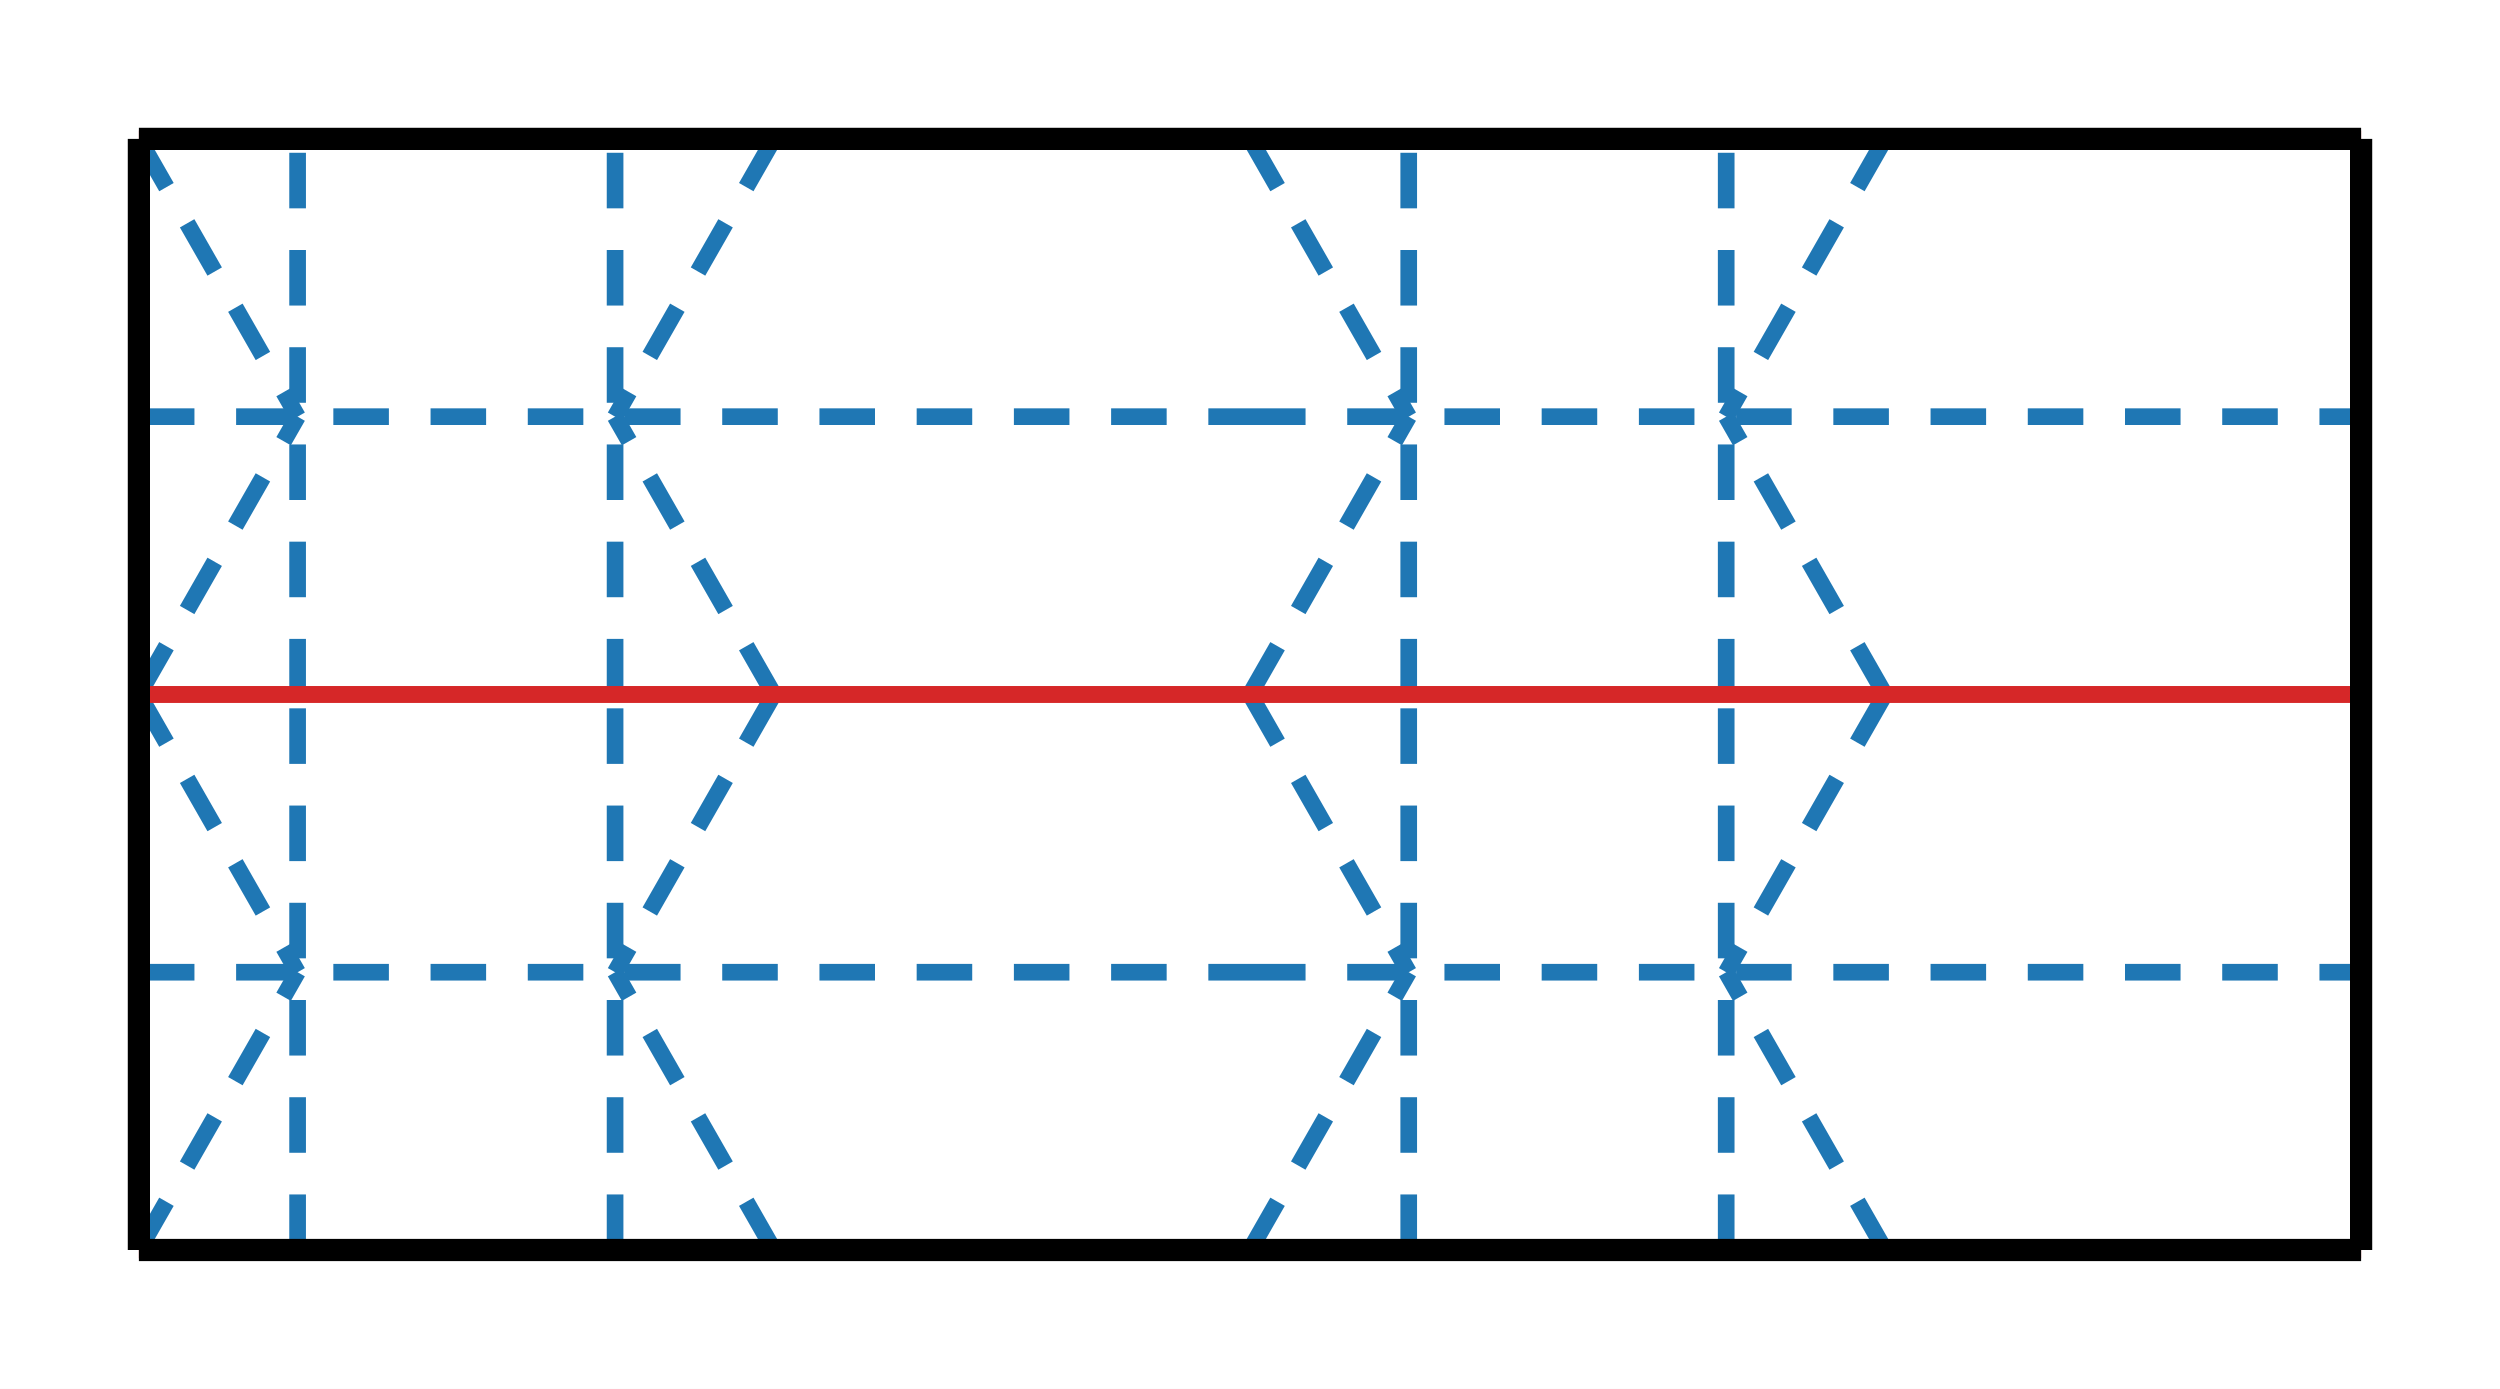
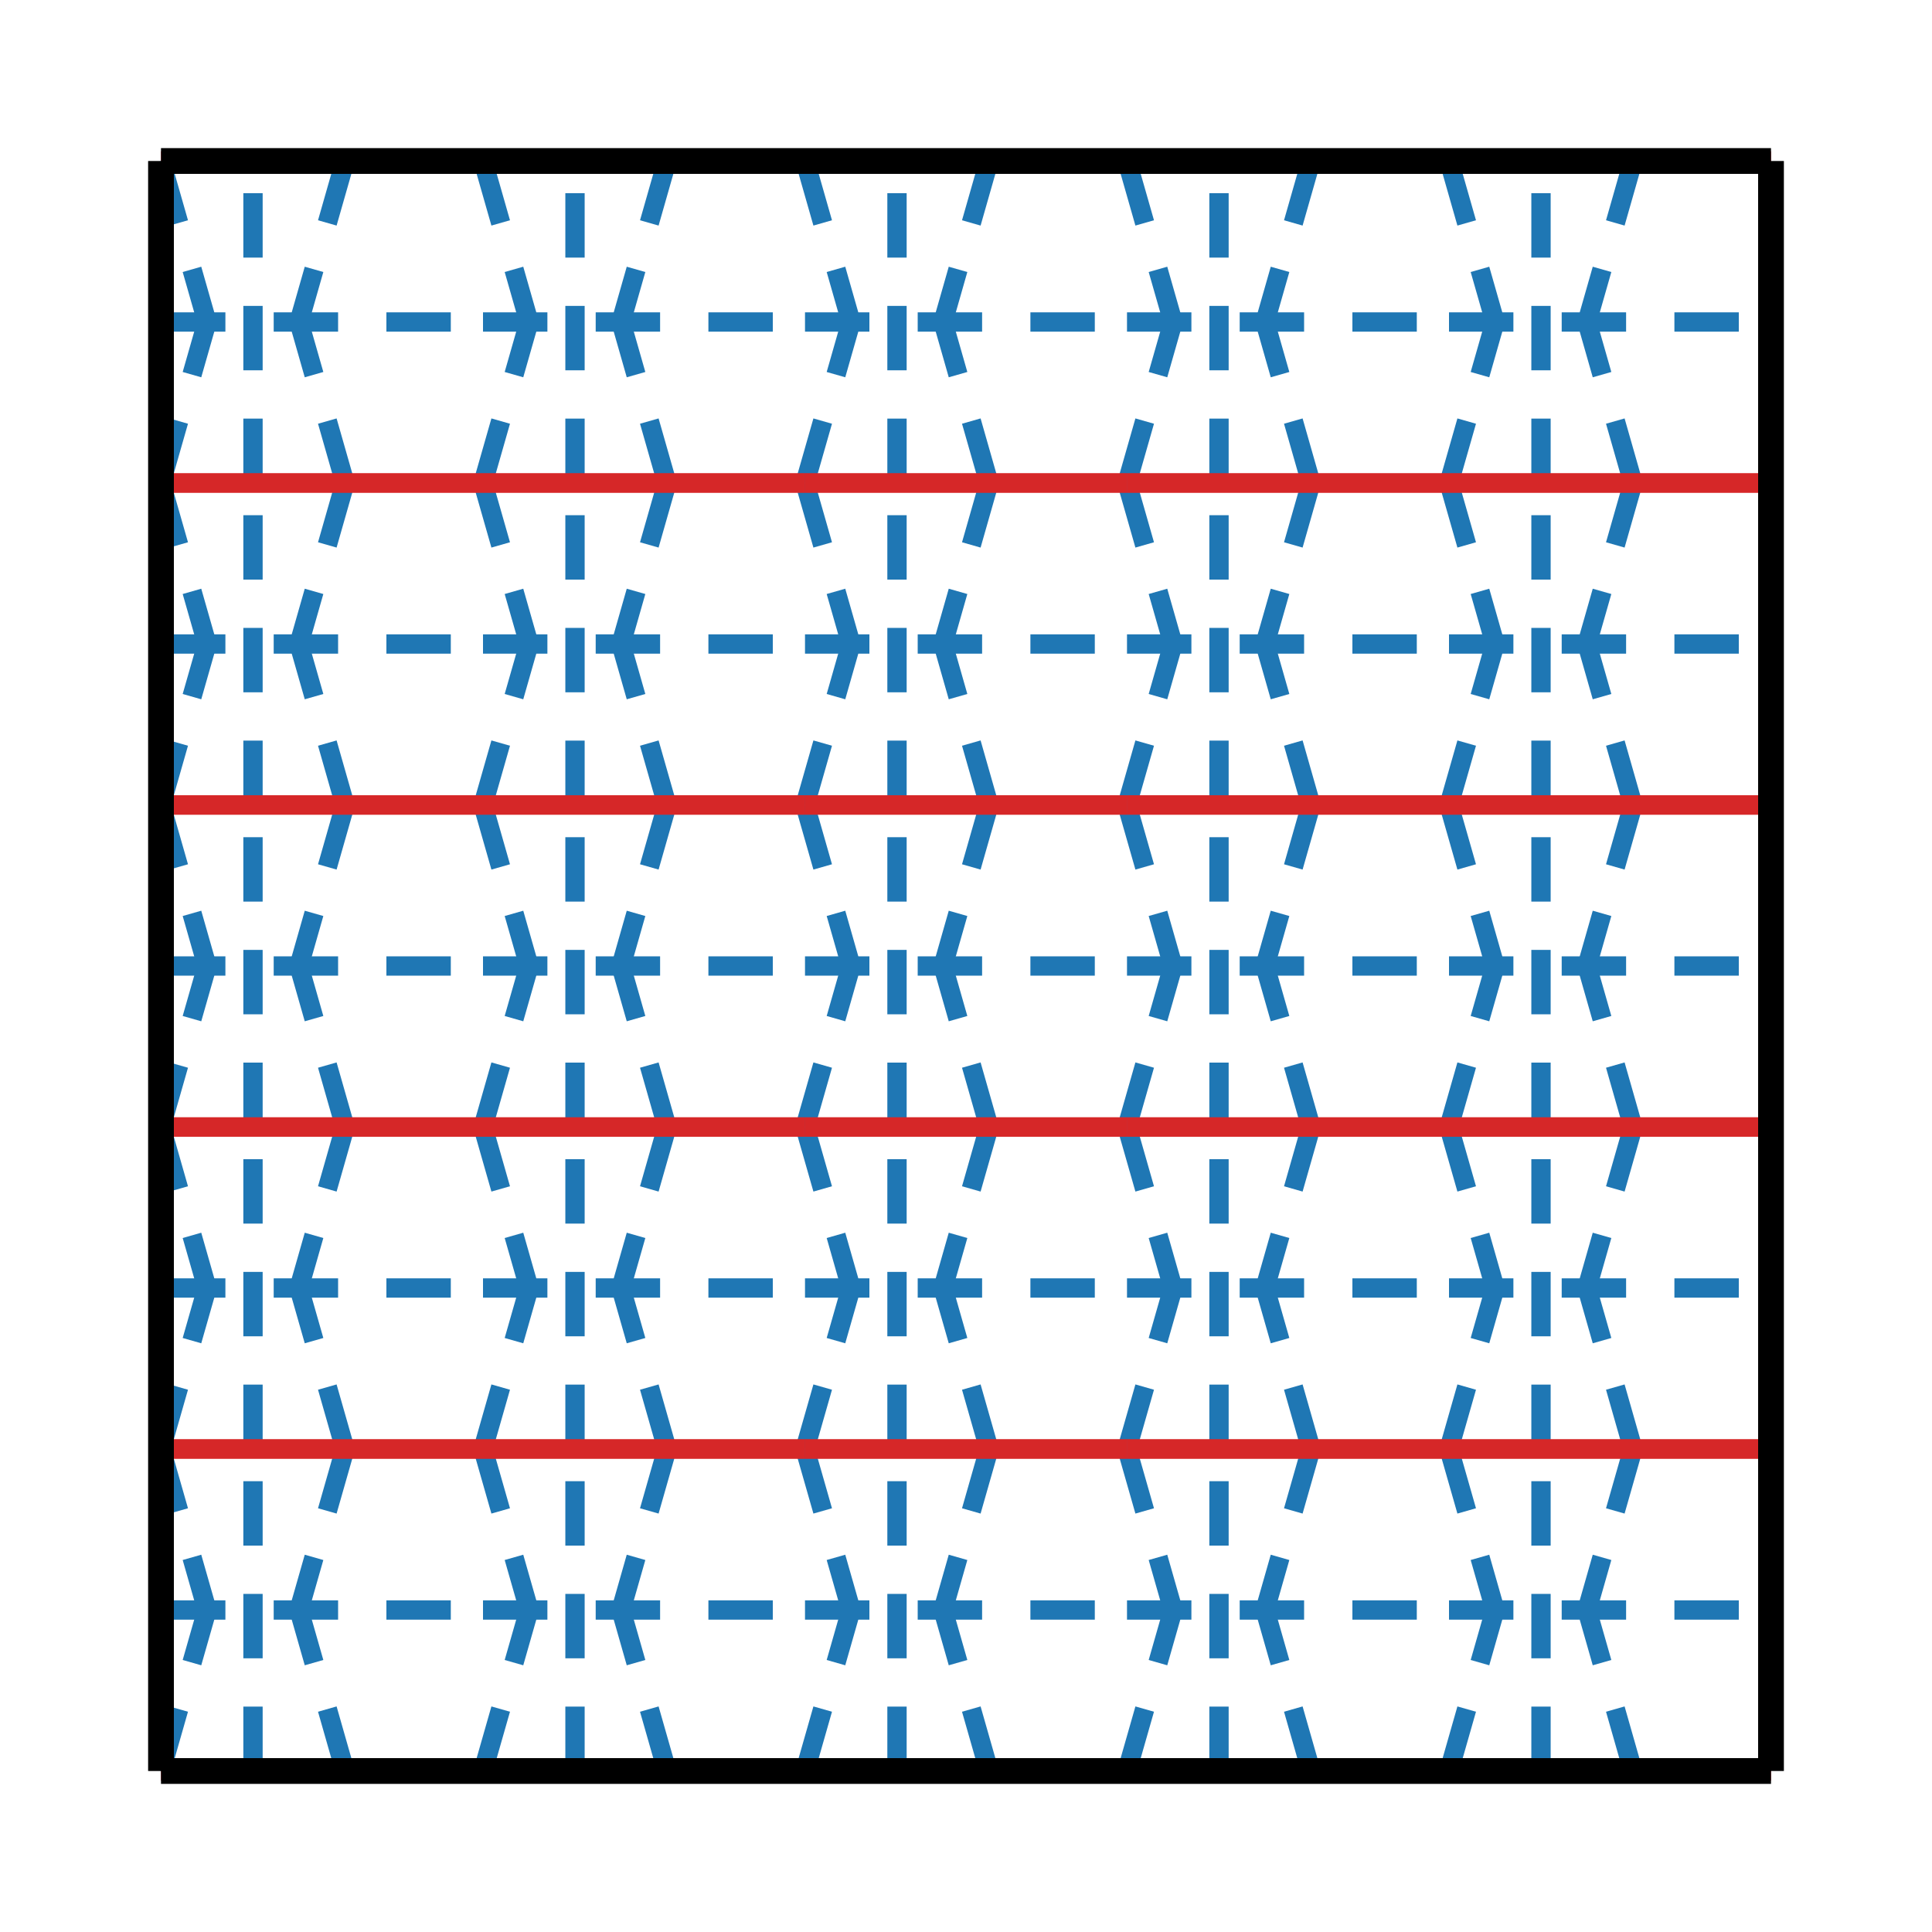
- <svg xmlns="http://www.w3.org/2000/svg" width="90.00mm" height="50.00mm" viewBox="0 0 90.000 50.000">
-   <rect x="0" y="0" width="90.000" height="50.000" fill="white" />
-   <line x1="5.000" y1="35.000" x2="45.000" y2="35.000" stroke="#1f77b4" stroke-width="0.6" stroke-dasharray="2,1.5" />
-   <line x1="5.000" y1="45.000" x2="10.714" y2="35.000" stroke="#1f77b4" stroke-width="0.6" stroke-dasharray="2,1.5" />
-   <line x1="27.857" y1="45.000" x2="22.143" y2="35.000" stroke="#1f77b4" stroke-width="0.6" stroke-dasharray="2,1.5" />
-   <line x1="5.000" y1="25.000" x2="10.714" y2="35.000" stroke="#1f77b4" stroke-width="0.6" stroke-dasharray="2,1.5" />
-   <line x1="27.857" y1="25.000" x2="22.143" y2="35.000" stroke="#1f77b4" stroke-width="0.6" stroke-dasharray="2,1.5" />
-   <line x1="10.714" y1="45.000" x2="10.714" y2="25.000" stroke="#1f77b4" stroke-width="0.6" stroke-dasharray="2,1.5" />
-   <line x1="22.143" y1="45.000" x2="22.143" y2="25.000" stroke="#1f77b4" stroke-width="0.6" stroke-dasharray="2,1.5" />
-   <line x1="45.000" y1="35.000" x2="85.000" y2="35.000" stroke="#1f77b4" stroke-width="0.6" stroke-dasharray="2,1.5" />
-   <line x1="45.000" y1="45.000" x2="50.714" y2="35.000" stroke="#1f77b4" stroke-width="0.6" stroke-dasharray="2,1.5" />
-   <line x1="67.857" y1="45.000" x2="62.143" y2="35.000" stroke="#1f77b4" stroke-width="0.6" stroke-dasharray="2,1.5" />
-   <line x1="45.000" y1="25.000" x2="50.714" y2="35.000" stroke="#1f77b4" stroke-width="0.6" stroke-dasharray="2,1.5" />
-   <line x1="67.857" y1="25.000" x2="62.143" y2="35.000" stroke="#1f77b4" stroke-width="0.6" stroke-dasharray="2,1.5" />
-   <line x1="50.714" y1="45.000" x2="50.714" y2="25.000" stroke="#1f77b4" stroke-width="0.6" stroke-dasharray="2,1.5" />
-   <line x1="62.143" y1="45.000" x2="62.143" y2="25.000" stroke="#1f77b4" stroke-width="0.6" stroke-dasharray="2,1.5" />
-   <line x1="5.000" y1="15.000" x2="45.000" y2="15.000" stroke="#1f77b4" stroke-width="0.6" stroke-dasharray="2,1.5" />
-   <line x1="5.000" y1="25.000" x2="10.714" y2="15.000" stroke="#1f77b4" stroke-width="0.6" stroke-dasharray="2,1.5" />
-   <line x1="27.857" y1="25.000" x2="22.143" y2="15.000" stroke="#1f77b4" stroke-width="0.6" stroke-dasharray="2,1.5" />
-   <line x1="5.000" y1="5.000" x2="10.714" y2="15.000" stroke="#1f77b4" stroke-width="0.6" stroke-dasharray="2,1.5" />
-   <line x1="27.857" y1="5.000" x2="22.143" y2="15.000" stroke="#1f77b4" stroke-width="0.6" stroke-dasharray="2,1.5" />
-   <line x1="10.714" y1="25.000" x2="10.714" y2="5.000" stroke="#1f77b4" stroke-width="0.6" stroke-dasharray="2,1.5" />
-   <line x1="22.143" y1="25.000" x2="22.143" y2="5.000" stroke="#1f77b4" stroke-width="0.6" stroke-dasharray="2,1.5" />
-   <line x1="45.000" y1="15.000" x2="85.000" y2="15.000" stroke="#1f77b4" stroke-width="0.6" stroke-dasharray="2,1.5" />
-   <line x1="45.000" y1="25.000" x2="50.714" y2="15.000" stroke="#1f77b4" stroke-width="0.6" stroke-dasharray="2,1.5" />
-   <line x1="67.857" y1="25.000" x2="62.143" y2="15.000" stroke="#1f77b4" stroke-width="0.6" stroke-dasharray="2,1.5" />
-   <line x1="45.000" y1="5.000" x2="50.714" y2="15.000" stroke="#1f77b4" stroke-width="0.6" stroke-dasharray="2,1.5" />
-   <line x1="67.857" y1="5.000" x2="62.143" y2="15.000" stroke="#1f77b4" stroke-width="0.6" stroke-dasharray="2,1.5" />
-   <line x1="50.714" y1="25.000" x2="50.714" y2="5.000" stroke="#1f77b4" stroke-width="0.6" stroke-dasharray="2,1.5" />
-   <line x1="62.143" y1="25.000" x2="62.143" y2="5.000" stroke="#1f77b4" stroke-width="0.6" stroke-dasharray="2,1.5" />
-   <line x1="5.000" y1="45.000" x2="45.000" y2="45.000" stroke="#d62728" stroke-width="0.6" />
-   <line x1="5.000" y1="25.000" x2="45.000" y2="25.000" stroke="#d62728" stroke-width="0.6" />
-   <line x1="45.000" y1="45.000" x2="85.000" y2="45.000" stroke="#d62728" stroke-width="0.6" />
-   <line x1="45.000" y1="25.000" x2="85.000" y2="25.000" stroke="#d62728" stroke-width="0.6" />
-   <line x1="5.000" y1="25.000" x2="45.000" y2="25.000" stroke="#d62728" stroke-width="0.6" />
-   <line x1="5.000" y1="5.000" x2="45.000" y2="5.000" stroke="#d62728" stroke-width="0.6" />
-   <line x1="45.000" y1="25.000" x2="85.000" y2="25.000" stroke="#d62728" stroke-width="0.6" />
-   <line x1="45.000" y1="5.000" x2="85.000" y2="5.000" stroke="#d62728" stroke-width="0.6" />
-   <line x1="5.000" y1="45.000" x2="85.000" y2="45.000" stroke="#000000" stroke-width="0.8" />
-   <line x1="85.000" y1="45.000" x2="85.000" y2="5.000" stroke="#000000" stroke-width="0.8" />
-   <line x1="85.000" y1="5.000" x2="5.000" y2="5.000" stroke="#000000" stroke-width="0.8" />
-   <line x1="5.000" y1="5.000" x2="5.000" y2="45.000" stroke="#000000" stroke-width="0.8" />
+ <svg xmlns="http://www.w3.org/2000/svg" width="60.00mm" height="60.00mm" viewBox="0 0 60.000 60.000">
+   <rect x="0" y="0" width="60.000" height="60.000" fill="white" />
+   <line x1="5.000" y1="50.000" x2="15.000" y2="50.000" stroke="#1f77b4" stroke-width="0.6" stroke-dasharray="2,1.5" />
+   <line x1="5.000" y1="55.000" x2="6.429" y2="50.000" stroke="#1f77b4" stroke-width="0.6" stroke-dasharray="2,1.5" />
+   <line x1="10.714" y1="55.000" x2="9.286" y2="50.000" stroke="#1f77b4" stroke-width="0.6" stroke-dasharray="2,1.5" />
+   <line x1="5.000" y1="45.000" x2="6.429" y2="50.000" stroke="#1f77b4" stroke-width="0.6" stroke-dasharray="2,1.5" />
+   <line x1="10.714" y1="45.000" x2="9.286" y2="50.000" stroke="#1f77b4" stroke-width="0.6" stroke-dasharray="2,1.5" />
+   <line x1="7.857" y1="55.000" x2="7.857" y2="45.000" stroke="#1f77b4" stroke-width="0.6" stroke-dasharray="2,1.5" />
+   <line x1="15.000" y1="50.000" x2="25.000" y2="50.000" stroke="#1f77b4" stroke-width="0.6" stroke-dasharray="2,1.5" />
+   <line x1="15.000" y1="55.000" x2="16.429" y2="50.000" stroke="#1f77b4" stroke-width="0.6" stroke-dasharray="2,1.5" />
+   <line x1="20.714" y1="55.000" x2="19.286" y2="50.000" stroke="#1f77b4" stroke-width="0.6" stroke-dasharray="2,1.5" />
+   <line x1="15.000" y1="45.000" x2="16.429" y2="50.000" stroke="#1f77b4" stroke-width="0.6" stroke-dasharray="2,1.5" />
+   <line x1="20.714" y1="45.000" x2="19.286" y2="50.000" stroke="#1f77b4" stroke-width="0.6" stroke-dasharray="2,1.5" />
+   <line x1="17.857" y1="55.000" x2="17.857" y2="45.000" stroke="#1f77b4" stroke-width="0.6" stroke-dasharray="2,1.5" />
+   <line x1="25.000" y1="50.000" x2="35.000" y2="50.000" stroke="#1f77b4" stroke-width="0.6" stroke-dasharray="2,1.5" />
+   <line x1="25.000" y1="55.000" x2="26.429" y2="50.000" stroke="#1f77b4" stroke-width="0.6" stroke-dasharray="2,1.5" />
+   <line x1="30.714" y1="55.000" x2="29.286" y2="50.000" stroke="#1f77b4" stroke-width="0.6" stroke-dasharray="2,1.5" />
+   <line x1="25.000" y1="45.000" x2="26.429" y2="50.000" stroke="#1f77b4" stroke-width="0.6" stroke-dasharray="2,1.5" />
+   <line x1="30.714" y1="45.000" x2="29.286" y2="50.000" stroke="#1f77b4" stroke-width="0.6" stroke-dasharray="2,1.5" />
+   <line x1="27.857" y1="55.000" x2="27.857" y2="45.000" stroke="#1f77b4" stroke-width="0.6" stroke-dasharray="2,1.5" />
+   <line x1="35.000" y1="50.000" x2="45.000" y2="50.000" stroke="#1f77b4" stroke-width="0.6" stroke-dasharray="2,1.5" />
+   <line x1="35.000" y1="55.000" x2="36.429" y2="50.000" stroke="#1f77b4" stroke-width="0.6" stroke-dasharray="2,1.5" />
+   <line x1="40.714" y1="55.000" x2="39.286" y2="50.000" stroke="#1f77b4" stroke-width="0.6" stroke-dasharray="2,1.5" />
+   <line x1="35.000" y1="45.000" x2="36.429" y2="50.000" stroke="#1f77b4" stroke-width="0.6" stroke-dasharray="2,1.5" />
+   <line x1="40.714" y1="45.000" x2="39.286" y2="50.000" stroke="#1f77b4" stroke-width="0.6" stroke-dasharray="2,1.5" />
+   <line x1="37.857" y1="55.000" x2="37.857" y2="45.000" stroke="#1f77b4" stroke-width="0.6" stroke-dasharray="2,1.5" />
+   <line x1="45.000" y1="50.000" x2="55.000" y2="50.000" stroke="#1f77b4" stroke-width="0.6" stroke-dasharray="2,1.5" />
+   <line x1="45.000" y1="55.000" x2="46.429" y2="50.000" stroke="#1f77b4" stroke-width="0.6" stroke-dasharray="2,1.5" />
+   <line x1="50.714" y1="55.000" x2="49.286" y2="50.000" stroke="#1f77b4" stroke-width="0.6" stroke-dasharray="2,1.5" />
+   <line x1="45.000" y1="45.000" x2="46.429" y2="50.000" stroke="#1f77b4" stroke-width="0.6" stroke-dasharray="2,1.5" />
+   <line x1="50.714" y1="45.000" x2="49.286" y2="50.000" stroke="#1f77b4" stroke-width="0.6" stroke-dasharray="2,1.5" />
+   <line x1="47.857" y1="55.000" x2="47.857" y2="45.000" stroke="#1f77b4" stroke-width="0.6" stroke-dasharray="2,1.5" />
+   <line x1="5.000" y1="40.000" x2="15.000" y2="40.000" stroke="#1f77b4" stroke-width="0.6" stroke-dasharray="2,1.5" />
+   <line x1="5.000" y1="45.000" x2="6.429" y2="40.000" stroke="#1f77b4" stroke-width="0.6" stroke-dasharray="2,1.5" />
+   <line x1="10.714" y1="45.000" x2="9.286" y2="40.000" stroke="#1f77b4" stroke-width="0.6" stroke-dasharray="2,1.5" />
+   <line x1="5.000" y1="35.000" x2="6.429" y2="40.000" stroke="#1f77b4" stroke-width="0.6" stroke-dasharray="2,1.5" />
+   <line x1="10.714" y1="35.000" x2="9.286" y2="40.000" stroke="#1f77b4" stroke-width="0.6" stroke-dasharray="2,1.5" />
+   <line x1="7.857" y1="45.000" x2="7.857" y2="35.000" stroke="#1f77b4" stroke-width="0.6" stroke-dasharray="2,1.5" />
+   <line x1="15.000" y1="40.000" x2="25.000" y2="40.000" stroke="#1f77b4" stroke-width="0.6" stroke-dasharray="2,1.5" />
+   <line x1="15.000" y1="45.000" x2="16.429" y2="40.000" stroke="#1f77b4" stroke-width="0.6" stroke-dasharray="2,1.5" />
+   <line x1="20.714" y1="45.000" x2="19.286" y2="40.000" stroke="#1f77b4" stroke-width="0.6" stroke-dasharray="2,1.5" />
+   <line x1="15.000" y1="35.000" x2="16.429" y2="40.000" stroke="#1f77b4" stroke-width="0.6" stroke-dasharray="2,1.5" />
+   <line x1="20.714" y1="35.000" x2="19.286" y2="40.000" stroke="#1f77b4" stroke-width="0.6" stroke-dasharray="2,1.5" />
+   <line x1="17.857" y1="45.000" x2="17.857" y2="35.000" stroke="#1f77b4" stroke-width="0.6" stroke-dasharray="2,1.5" />
+   <line x1="25.000" y1="40.000" x2="35.000" y2="40.000" stroke="#1f77b4" stroke-width="0.6" stroke-dasharray="2,1.5" />
+   <line x1="25.000" y1="45.000" x2="26.429" y2="40.000" stroke="#1f77b4" stroke-width="0.6" stroke-dasharray="2,1.5" />
+   <line x1="30.714" y1="45.000" x2="29.286" y2="40.000" stroke="#1f77b4" stroke-width="0.6" stroke-dasharray="2,1.5" />
+   <line x1="25.000" y1="35.000" x2="26.429" y2="40.000" stroke="#1f77b4" stroke-width="0.6" stroke-dasharray="2,1.5" />
+   <line x1="30.714" y1="35.000" x2="29.286" y2="40.000" stroke="#1f77b4" stroke-width="0.6" stroke-dasharray="2,1.5" />
+   <line x1="27.857" y1="45.000" x2="27.857" y2="35.000" stroke="#1f77b4" stroke-width="0.6" stroke-dasharray="2,1.5" />
+   <line x1="35.000" y1="40.000" x2="45.000" y2="40.000" stroke="#1f77b4" stroke-width="0.6" stroke-dasharray="2,1.5" />
+   <line x1="35.000" y1="45.000" x2="36.429" y2="40.000" stroke="#1f77b4" stroke-width="0.6" stroke-dasharray="2,1.5" />
+   <line x1="40.714" y1="45.000" x2="39.286" y2="40.000" stroke="#1f77b4" stroke-width="0.6" stroke-dasharray="2,1.5" />
+   <line x1="35.000" y1="35.000" x2="36.429" y2="40.000" stroke="#1f77b4" stroke-width="0.6" stroke-dasharray="2,1.5" />
+   <line x1="40.714" y1="35.000" x2="39.286" y2="40.000" stroke="#1f77b4" stroke-width="0.6" stroke-dasharray="2,1.5" />
+   <line x1="37.857" y1="45.000" x2="37.857" y2="35.000" stroke="#1f77b4" stroke-width="0.6" stroke-dasharray="2,1.5" />
+   <line x1="45.000" y1="40.000" x2="55.000" y2="40.000" stroke="#1f77b4" stroke-width="0.6" stroke-dasharray="2,1.5" />
+   <line x1="45.000" y1="45.000" x2="46.429" y2="40.000" stroke="#1f77b4" stroke-width="0.6" stroke-dasharray="2,1.5" />
+   <line x1="50.714" y1="45.000" x2="49.286" y2="40.000" stroke="#1f77b4" stroke-width="0.6" stroke-dasharray="2,1.5" />
+   <line x1="45.000" y1="35.000" x2="46.429" y2="40.000" stroke="#1f77b4" stroke-width="0.6" stroke-dasharray="2,1.5" />
+   <line x1="50.714" y1="35.000" x2="49.286" y2="40.000" stroke="#1f77b4" stroke-width="0.6" stroke-dasharray="2,1.5" />
+   <line x1="47.857" y1="45.000" x2="47.857" y2="35.000" stroke="#1f77b4" stroke-width="0.6" stroke-dasharray="2,1.5" />
+   <line x1="5.000" y1="30.000" x2="15.000" y2="30.000" stroke="#1f77b4" stroke-width="0.6" stroke-dasharray="2,1.5" />
+   <line x1="5.000" y1="35.000" x2="6.429" y2="30.000" stroke="#1f77b4" stroke-width="0.6" stroke-dasharray="2,1.5" />
+   <line x1="10.714" y1="35.000" x2="9.286" y2="30.000" stroke="#1f77b4" stroke-width="0.6" stroke-dasharray="2,1.5" />
+   <line x1="5.000" y1="25.000" x2="6.429" y2="30.000" stroke="#1f77b4" stroke-width="0.6" stroke-dasharray="2,1.5" />
+   <line x1="10.714" y1="25.000" x2="9.286" y2="30.000" stroke="#1f77b4" stroke-width="0.6" stroke-dasharray="2,1.5" />
+   <line x1="7.857" y1="35.000" x2="7.857" y2="25.000" stroke="#1f77b4" stroke-width="0.6" stroke-dasharray="2,1.5" />
+   <line x1="15.000" y1="30.000" x2="25.000" y2="30.000" stroke="#1f77b4" stroke-width="0.6" stroke-dasharray="2,1.5" />
+   <line x1="15.000" y1="35.000" x2="16.429" y2="30.000" stroke="#1f77b4" stroke-width="0.6" stroke-dasharray="2,1.5" />
+   <line x1="20.714" y1="35.000" x2="19.286" y2="30.000" stroke="#1f77b4" stroke-width="0.6" stroke-dasharray="2,1.5" />
+   <line x1="15.000" y1="25.000" x2="16.429" y2="30.000" stroke="#1f77b4" stroke-width="0.6" stroke-dasharray="2,1.5" />
+   <line x1="20.714" y1="25.000" x2="19.286" y2="30.000" stroke="#1f77b4" stroke-width="0.6" stroke-dasharray="2,1.5" />
+   <line x1="17.857" y1="35.000" x2="17.857" y2="25.000" stroke="#1f77b4" stroke-width="0.6" stroke-dasharray="2,1.5" />
+   <line x1="25.000" y1="30.000" x2="35.000" y2="30.000" stroke="#1f77b4" stroke-width="0.6" stroke-dasharray="2,1.5" />
+   <line x1="25.000" y1="35.000" x2="26.429" y2="30.000" stroke="#1f77b4" stroke-width="0.6" stroke-dasharray="2,1.5" />
+   <line x1="30.714" y1="35.000" x2="29.286" y2="30.000" stroke="#1f77b4" stroke-width="0.6" stroke-dasharray="2,1.5" />
+   <line x1="25.000" y1="25.000" x2="26.429" y2="30.000" stroke="#1f77b4" stroke-width="0.6" stroke-dasharray="2,1.5" />
+   <line x1="30.714" y1="25.000" x2="29.286" y2="30.000" stroke="#1f77b4" stroke-width="0.6" stroke-dasharray="2,1.5" />
+   <line x1="27.857" y1="35.000" x2="27.857" y2="25.000" stroke="#1f77b4" stroke-width="0.6" stroke-dasharray="2,1.5" />
+   <line x1="35.000" y1="30.000" x2="45.000" y2="30.000" stroke="#1f77b4" stroke-width="0.6" stroke-dasharray="2,1.5" />
+   <line x1="35.000" y1="35.000" x2="36.429" y2="30.000" stroke="#1f77b4" stroke-width="0.6" stroke-dasharray="2,1.5" />
+   <line x1="40.714" y1="35.000" x2="39.286" y2="30.000" stroke="#1f77b4" stroke-width="0.6" stroke-dasharray="2,1.5" />
+   <line x1="35.000" y1="25.000" x2="36.429" y2="30.000" stroke="#1f77b4" stroke-width="0.6" stroke-dasharray="2,1.5" />
+   <line x1="40.714" y1="25.000" x2="39.286" y2="30.000" stroke="#1f77b4" stroke-width="0.6" stroke-dasharray="2,1.5" />
+   <line x1="37.857" y1="35.000" x2="37.857" y2="25.000" stroke="#1f77b4" stroke-width="0.6" stroke-dasharray="2,1.5" />
+   <line x1="45.000" y1="30.000" x2="55.000" y2="30.000" stroke="#1f77b4" stroke-width="0.6" stroke-dasharray="2,1.5" />
+   <line x1="45.000" y1="35.000" x2="46.429" y2="30.000" stroke="#1f77b4" stroke-width="0.6" stroke-dasharray="2,1.5" />
+   <line x1="50.714" y1="35.000" x2="49.286" y2="30.000" stroke="#1f77b4" stroke-width="0.6" stroke-dasharray="2,1.5" />
+   <line x1="45.000" y1="25.000" x2="46.429" y2="30.000" stroke="#1f77b4" stroke-width="0.6" stroke-dasharray="2,1.5" />
+   <line x1="50.714" y1="25.000" x2="49.286" y2="30.000" stroke="#1f77b4" stroke-width="0.6" stroke-dasharray="2,1.5" />
+   <line x1="47.857" y1="35.000" x2="47.857" y2="25.000" stroke="#1f77b4" stroke-width="0.6" stroke-dasharray="2,1.5" />
+   <line x1="5.000" y1="20.000" x2="15.000" y2="20.000" stroke="#1f77b4" stroke-width="0.6" stroke-dasharray="2,1.5" />
+   <line x1="5.000" y1="25.000" x2="6.429" y2="20.000" stroke="#1f77b4" stroke-width="0.6" stroke-dasharray="2,1.5" />
+   <line x1="10.714" y1="25.000" x2="9.286" y2="20.000" stroke="#1f77b4" stroke-width="0.6" stroke-dasharray="2,1.5" />
+   <line x1="5.000" y1="15.000" x2="6.429" y2="20.000" stroke="#1f77b4" stroke-width="0.6" stroke-dasharray="2,1.5" />
+   <line x1="10.714" y1="15.000" x2="9.286" y2="20.000" stroke="#1f77b4" stroke-width="0.6" stroke-dasharray="2,1.5" />
+   <line x1="7.857" y1="25.000" x2="7.857" y2="15.000" stroke="#1f77b4" stroke-width="0.6" stroke-dasharray="2,1.5" />
+   <line x1="15.000" y1="20.000" x2="25.000" y2="20.000" stroke="#1f77b4" stroke-width="0.6" stroke-dasharray="2,1.5" />
+   <line x1="15.000" y1="25.000" x2="16.429" y2="20.000" stroke="#1f77b4" stroke-width="0.6" stroke-dasharray="2,1.5" />
+   <line x1="20.714" y1="25.000" x2="19.286" y2="20.000" stroke="#1f77b4" stroke-width="0.6" stroke-dasharray="2,1.5" />
+   <line x1="15.000" y1="15.000" x2="16.429" y2="20.000" stroke="#1f77b4" stroke-width="0.6" stroke-dasharray="2,1.5" />
+   <line x1="20.714" y1="15.000" x2="19.286" y2="20.000" stroke="#1f77b4" stroke-width="0.6" stroke-dasharray="2,1.5" />
+   <line x1="17.857" y1="25.000" x2="17.857" y2="15.000" stroke="#1f77b4" stroke-width="0.6" stroke-dasharray="2,1.5" />
+   <line x1="25.000" y1="20.000" x2="35.000" y2="20.000" stroke="#1f77b4" stroke-width="0.6" stroke-dasharray="2,1.5" />
+   <line x1="25.000" y1="25.000" x2="26.429" y2="20.000" stroke="#1f77b4" stroke-width="0.6" stroke-dasharray="2,1.5" />
+   <line x1="30.714" y1="25.000" x2="29.286" y2="20.000" stroke="#1f77b4" stroke-width="0.6" stroke-dasharray="2,1.5" />
+   <line x1="25.000" y1="15.000" x2="26.429" y2="20.000" stroke="#1f77b4" stroke-width="0.6" stroke-dasharray="2,1.5" />
+   <line x1="30.714" y1="15.000" x2="29.286" y2="20.000" stroke="#1f77b4" stroke-width="0.6" stroke-dasharray="2,1.5" />
+   <line x1="27.857" y1="25.000" x2="27.857" y2="15.000" stroke="#1f77b4" stroke-width="0.6" stroke-dasharray="2,1.5" />
+   <line x1="35.000" y1="20.000" x2="45.000" y2="20.000" stroke="#1f77b4" stroke-width="0.6" stroke-dasharray="2,1.5" />
+   <line x1="35.000" y1="25.000" x2="36.429" y2="20.000" stroke="#1f77b4" stroke-width="0.6" stroke-dasharray="2,1.5" />
+   <line x1="40.714" y1="25.000" x2="39.286" y2="20.000" stroke="#1f77b4" stroke-width="0.6" stroke-dasharray="2,1.5" />
+   <line x1="35.000" y1="15.000" x2="36.429" y2="20.000" stroke="#1f77b4" stroke-width="0.6" stroke-dasharray="2,1.5" />
+   <line x1="40.714" y1="15.000" x2="39.286" y2="20.000" stroke="#1f77b4" stroke-width="0.6" stroke-dasharray="2,1.5" />
+   <line x1="37.857" y1="25.000" x2="37.857" y2="15.000" stroke="#1f77b4" stroke-width="0.6" stroke-dasharray="2,1.5" />
+   <line x1="45.000" y1="20.000" x2="55.000" y2="20.000" stroke="#1f77b4" stroke-width="0.6" stroke-dasharray="2,1.5" />
+   <line x1="45.000" y1="25.000" x2="46.429" y2="20.000" stroke="#1f77b4" stroke-width="0.6" stroke-dasharray="2,1.5" />
+   <line x1="50.714" y1="25.000" x2="49.286" y2="20.000" stroke="#1f77b4" stroke-width="0.6" stroke-dasharray="2,1.5" />
+   <line x1="45.000" y1="15.000" x2="46.429" y2="20.000" stroke="#1f77b4" stroke-width="0.6" stroke-dasharray="2,1.5" />
+   <line x1="50.714" y1="15.000" x2="49.286" y2="20.000" stroke="#1f77b4" stroke-width="0.6" stroke-dasharray="2,1.5" />
+   <line x1="47.857" y1="25.000" x2="47.857" y2="15.000" stroke="#1f77b4" stroke-width="0.6" stroke-dasharray="2,1.5" />
+   <line x1="5.000" y1="10.000" x2="15.000" y2="10.000" stroke="#1f77b4" stroke-width="0.6" stroke-dasharray="2,1.5" />
+   <line x1="5.000" y1="15.000" x2="6.429" y2="10.000" stroke="#1f77b4" stroke-width="0.6" stroke-dasharray="2,1.5" />
+   <line x1="10.714" y1="15.000" x2="9.286" y2="10.000" stroke="#1f77b4" stroke-width="0.6" stroke-dasharray="2,1.5" />
+   <line x1="5.000" y1="5.000" x2="6.429" y2="10.000" stroke="#1f77b4" stroke-width="0.6" stroke-dasharray="2,1.5" />
+   <line x1="10.714" y1="5.000" x2="9.286" y2="10.000" stroke="#1f77b4" stroke-width="0.6" stroke-dasharray="2,1.5" />
+   <line x1="7.857" y1="15.000" x2="7.857" y2="5.000" stroke="#1f77b4" stroke-width="0.6" stroke-dasharray="2,1.5" />
+   <line x1="15.000" y1="10.000" x2="25.000" y2="10.000" stroke="#1f77b4" stroke-width="0.6" stroke-dasharray="2,1.5" />
+   <line x1="15.000" y1="15.000" x2="16.429" y2="10.000" stroke="#1f77b4" stroke-width="0.6" stroke-dasharray="2,1.5" />
+   <line x1="20.714" y1="15.000" x2="19.286" y2="10.000" stroke="#1f77b4" stroke-width="0.6" stroke-dasharray="2,1.5" />
+   <line x1="15.000" y1="5.000" x2="16.429" y2="10.000" stroke="#1f77b4" stroke-width="0.6" stroke-dasharray="2,1.5" />
+   <line x1="20.714" y1="5.000" x2="19.286" y2="10.000" stroke="#1f77b4" stroke-width="0.6" stroke-dasharray="2,1.5" />
+   <line x1="17.857" y1="15.000" x2="17.857" y2="5.000" stroke="#1f77b4" stroke-width="0.6" stroke-dasharray="2,1.5" />
+   <line x1="25.000" y1="10.000" x2="35.000" y2="10.000" stroke="#1f77b4" stroke-width="0.6" stroke-dasharray="2,1.5" />
+   <line x1="25.000" y1="15.000" x2="26.429" y2="10.000" stroke="#1f77b4" stroke-width="0.6" stroke-dasharray="2,1.5" />
+   <line x1="30.714" y1="15.000" x2="29.286" y2="10.000" stroke="#1f77b4" stroke-width="0.6" stroke-dasharray="2,1.5" />
+   <line x1="25.000" y1="5.000" x2="26.429" y2="10.000" stroke="#1f77b4" stroke-width="0.6" stroke-dasharray="2,1.5" />
+   <line x1="30.714" y1="5.000" x2="29.286" y2="10.000" stroke="#1f77b4" stroke-width="0.6" stroke-dasharray="2,1.5" />
+   <line x1="27.857" y1="15.000" x2="27.857" y2="5.000" stroke="#1f77b4" stroke-width="0.6" stroke-dasharray="2,1.5" />
+   <line x1="35.000" y1="10.000" x2="45.000" y2="10.000" stroke="#1f77b4" stroke-width="0.6" stroke-dasharray="2,1.5" />
+   <line x1="35.000" y1="15.000" x2="36.429" y2="10.000" stroke="#1f77b4" stroke-width="0.6" stroke-dasharray="2,1.5" />
+   <line x1="40.714" y1="15.000" x2="39.286" y2="10.000" stroke="#1f77b4" stroke-width="0.6" stroke-dasharray="2,1.5" />
+   <line x1="35.000" y1="5.000" x2="36.429" y2="10.000" stroke="#1f77b4" stroke-width="0.6" stroke-dasharray="2,1.5" />
+   <line x1="40.714" y1="5.000" x2="39.286" y2="10.000" stroke="#1f77b4" stroke-width="0.6" stroke-dasharray="2,1.5" />
+   <line x1="37.857" y1="15.000" x2="37.857" y2="5.000" stroke="#1f77b4" stroke-width="0.6" stroke-dasharray="2,1.5" />
+   <line x1="45.000" y1="10.000" x2="55.000" y2="10.000" stroke="#1f77b4" stroke-width="0.6" stroke-dasharray="2,1.5" />
+   <line x1="45.000" y1="15.000" x2="46.429" y2="10.000" stroke="#1f77b4" stroke-width="0.6" stroke-dasharray="2,1.5" />
+   <line x1="50.714" y1="15.000" x2="49.286" y2="10.000" stroke="#1f77b4" stroke-width="0.6" stroke-dasharray="2,1.5" />
+   <line x1="45.000" y1="5.000" x2="46.429" y2="10.000" stroke="#1f77b4" stroke-width="0.6" stroke-dasharray="2,1.5" />
+   <line x1="50.714" y1="5.000" x2="49.286" y2="10.000" stroke="#1f77b4" stroke-width="0.6" stroke-dasharray="2,1.5" />
+   <line x1="47.857" y1="15.000" x2="47.857" y2="5.000" stroke="#1f77b4" stroke-width="0.6" stroke-dasharray="2,1.5" />
+   <line x1="5.000" y1="55.000" x2="15.000" y2="55.000" stroke="#d62728" stroke-width="0.6" />
+   <line x1="5.000" y1="45.000" x2="15.000" y2="45.000" stroke="#d62728" stroke-width="0.6" />
+   <line x1="15.000" y1="55.000" x2="25.000" y2="55.000" stroke="#d62728" stroke-width="0.6" />
+   <line x1="15.000" y1="45.000" x2="25.000" y2="45.000" stroke="#d62728" stroke-width="0.6" />
+   <line x1="25.000" y1="55.000" x2="35.000" y2="55.000" stroke="#d62728" stroke-width="0.6" />
+   <line x1="25.000" y1="45.000" x2="35.000" y2="45.000" stroke="#d62728" stroke-width="0.6" />
+   <line x1="35.000" y1="55.000" x2="45.000" y2="55.000" stroke="#d62728" stroke-width="0.6" />
+   <line x1="35.000" y1="45.000" x2="45.000" y2="45.000" stroke="#d62728" stroke-width="0.6" />
+   <line x1="45.000" y1="55.000" x2="55.000" y2="55.000" stroke="#d62728" stroke-width="0.6" />
+   <line x1="45.000" y1="45.000" x2="55.000" y2="45.000" stroke="#d62728" stroke-width="0.6" />
+   <line x1="5.000" y1="45.000" x2="15.000" y2="45.000" stroke="#d62728" stroke-width="0.6" />
+   <line x1="5.000" y1="35.000" x2="15.000" y2="35.000" stroke="#d62728" stroke-width="0.6" />
+   <line x1="15.000" y1="45.000" x2="25.000" y2="45.000" stroke="#d62728" stroke-width="0.6" />
+   <line x1="15.000" y1="35.000" x2="25.000" y2="35.000" stroke="#d62728" stroke-width="0.6" />
+   <line x1="25.000" y1="45.000" x2="35.000" y2="45.000" stroke="#d62728" stroke-width="0.6" />
+   <line x1="25.000" y1="35.000" x2="35.000" y2="35.000" stroke="#d62728" stroke-width="0.6" />
+   <line x1="35.000" y1="45.000" x2="45.000" y2="45.000" stroke="#d62728" stroke-width="0.6" />
+   <line x1="35.000" y1="35.000" x2="45.000" y2="35.000" stroke="#d62728" stroke-width="0.6" />
+   <line x1="45.000" y1="45.000" x2="55.000" y2="45.000" stroke="#d62728" stroke-width="0.6" />
+   <line x1="45.000" y1="35.000" x2="55.000" y2="35.000" stroke="#d62728" stroke-width="0.6" />
+   <line x1="5.000" y1="35.000" x2="15.000" y2="35.000" stroke="#d62728" stroke-width="0.6" />
+   <line x1="5.000" y1="25.000" x2="15.000" y2="25.000" stroke="#d62728" stroke-width="0.6" />
+   <line x1="15.000" y1="35.000" x2="25.000" y2="35.000" stroke="#d62728" stroke-width="0.6" />
+   <line x1="15.000" y1="25.000" x2="25.000" y2="25.000" stroke="#d62728" stroke-width="0.6" />
+   <line x1="25.000" y1="35.000" x2="35.000" y2="35.000" stroke="#d62728" stroke-width="0.6" />
+   <line x1="25.000" y1="25.000" x2="35.000" y2="25.000" stroke="#d62728" stroke-width="0.6" />
+   <line x1="35.000" y1="35.000" x2="45.000" y2="35.000" stroke="#d62728" stroke-width="0.6" />
+   <line x1="35.000" y1="25.000" x2="45.000" y2="25.000" stroke="#d62728" stroke-width="0.6" />
+   <line x1="45.000" y1="35.000" x2="55.000" y2="35.000" stroke="#d62728" stroke-width="0.6" />
+   <line x1="45.000" y1="25.000" x2="55.000" y2="25.000" stroke="#d62728" stroke-width="0.6" />
+   <line x1="5.000" y1="25.000" x2="15.000" y2="25.000" stroke="#d62728" stroke-width="0.6" />
+   <line x1="5.000" y1="15.000" x2="15.000" y2="15.000" stroke="#d62728" stroke-width="0.6" />
+   <line x1="15.000" y1="25.000" x2="25.000" y2="25.000" stroke="#d62728" stroke-width="0.6" />
+   <line x1="15.000" y1="15.000" x2="25.000" y2="15.000" stroke="#d62728" stroke-width="0.6" />
+   <line x1="25.000" y1="25.000" x2="35.000" y2="25.000" stroke="#d62728" stroke-width="0.6" />
+   <line x1="25.000" y1="15.000" x2="35.000" y2="15.000" stroke="#d62728" stroke-width="0.6" />
+   <line x1="35.000" y1="25.000" x2="45.000" y2="25.000" stroke="#d62728" stroke-width="0.6" />
+   <line x1="35.000" y1="15.000" x2="45.000" y2="15.000" stroke="#d62728" stroke-width="0.6" />
+   <line x1="45.000" y1="25.000" x2="55.000" y2="25.000" stroke="#d62728" stroke-width="0.6" />
+   <line x1="45.000" y1="15.000" x2="55.000" y2="15.000" stroke="#d62728" stroke-width="0.6" />
+   <line x1="5.000" y1="15.000" x2="15.000" y2="15.000" stroke="#d62728" stroke-width="0.6" />
+   <line x1="5.000" y1="5.000" x2="15.000" y2="5.000" stroke="#d62728" stroke-width="0.6" />
+   <line x1="15.000" y1="15.000" x2="25.000" y2="15.000" stroke="#d62728" stroke-width="0.6" />
+   <line x1="15.000" y1="5.000" x2="25.000" y2="5.000" stroke="#d62728" stroke-width="0.6" />
+   <line x1="25.000" y1="15.000" x2="35.000" y2="15.000" stroke="#d62728" stroke-width="0.6" />
+   <line x1="25.000" y1="5.000" x2="35.000" y2="5.000" stroke="#d62728" stroke-width="0.6" />
+   <line x1="35.000" y1="15.000" x2="45.000" y2="15.000" stroke="#d62728" stroke-width="0.6" />
+   <line x1="35.000" y1="5.000" x2="45.000" y2="5.000" stroke="#d62728" stroke-width="0.6" />
+   <line x1="45.000" y1="15.000" x2="55.000" y2="15.000" stroke="#d62728" stroke-width="0.6" />
+   <line x1="45.000" y1="5.000" x2="55.000" y2="5.000" stroke="#d62728" stroke-width="0.6" />
+   <line x1="5.000" y1="55.000" x2="55.000" y2="55.000" stroke="#000000" stroke-width="0.8" />
+   <line x1="55.000" y1="55.000" x2="55.000" y2="5.000" stroke="#000000" stroke-width="0.8" />
+   <line x1="55.000" y1="5.000" x2="5.000" y2="5.000" stroke="#000000" stroke-width="0.8" />
+   <line x1="5.000" y1="5.000" x2="5.000" y2="55.000" stroke="#000000" stroke-width="0.8" />
</svg>
